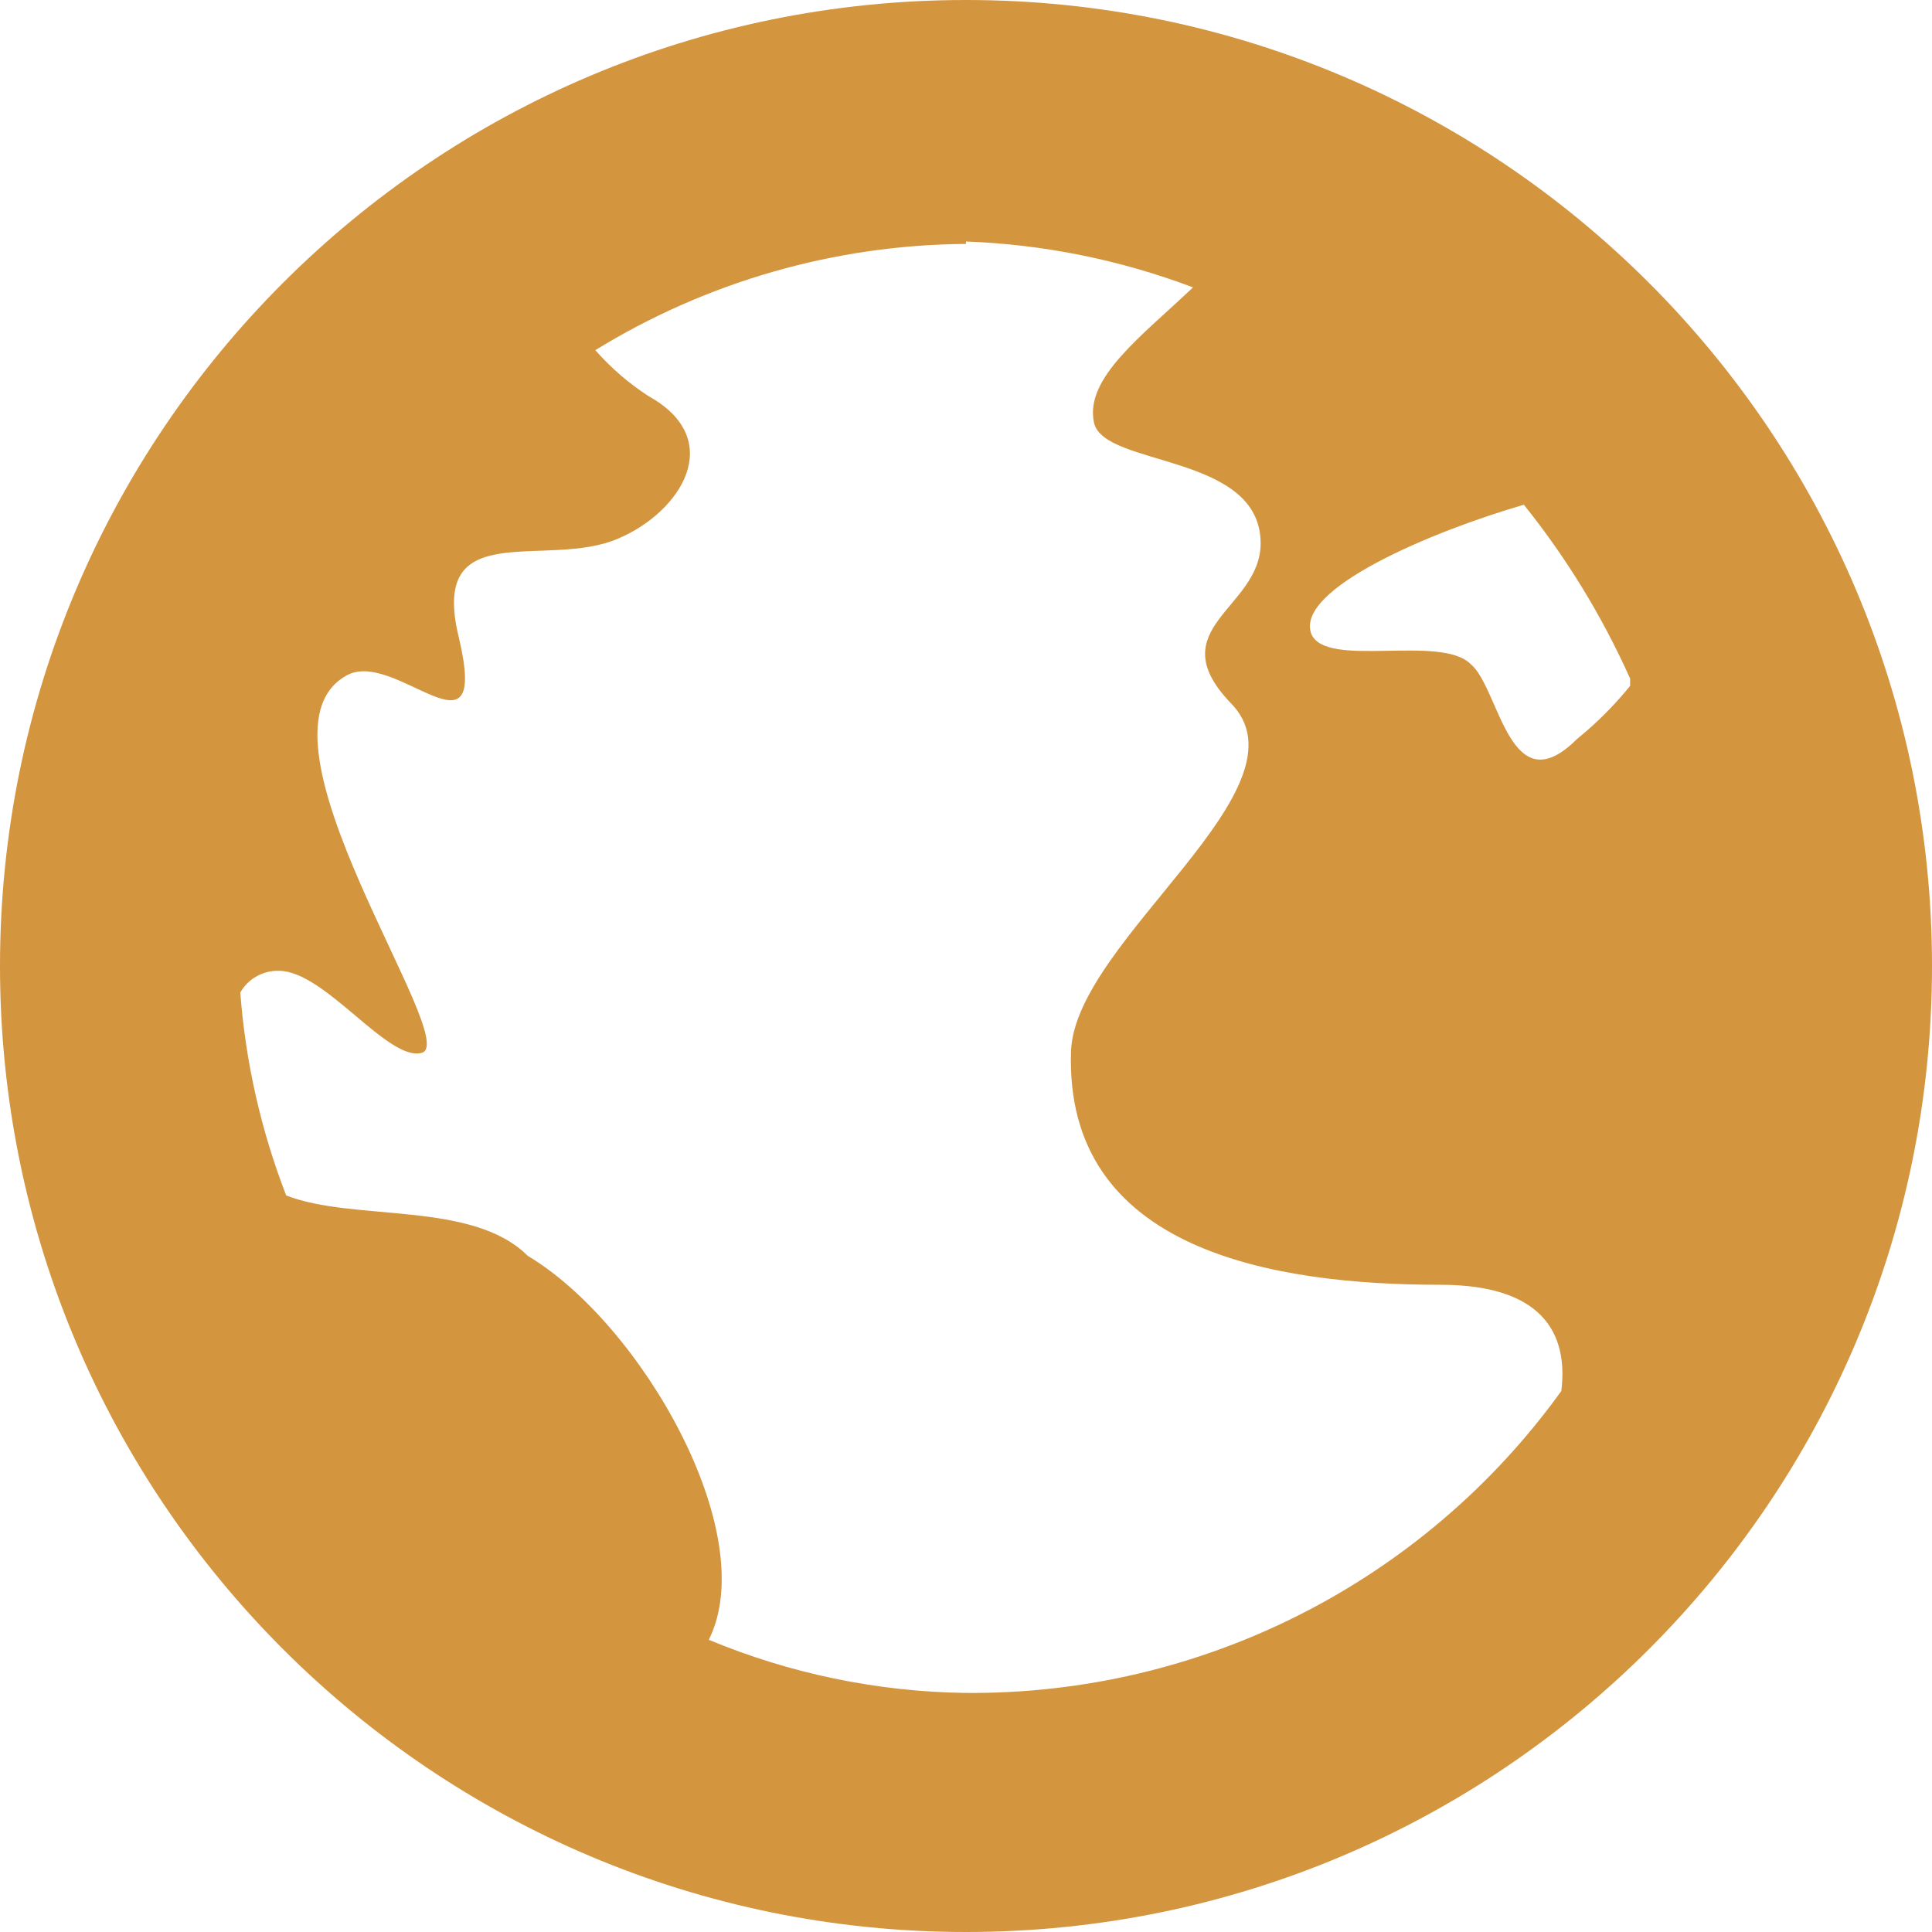
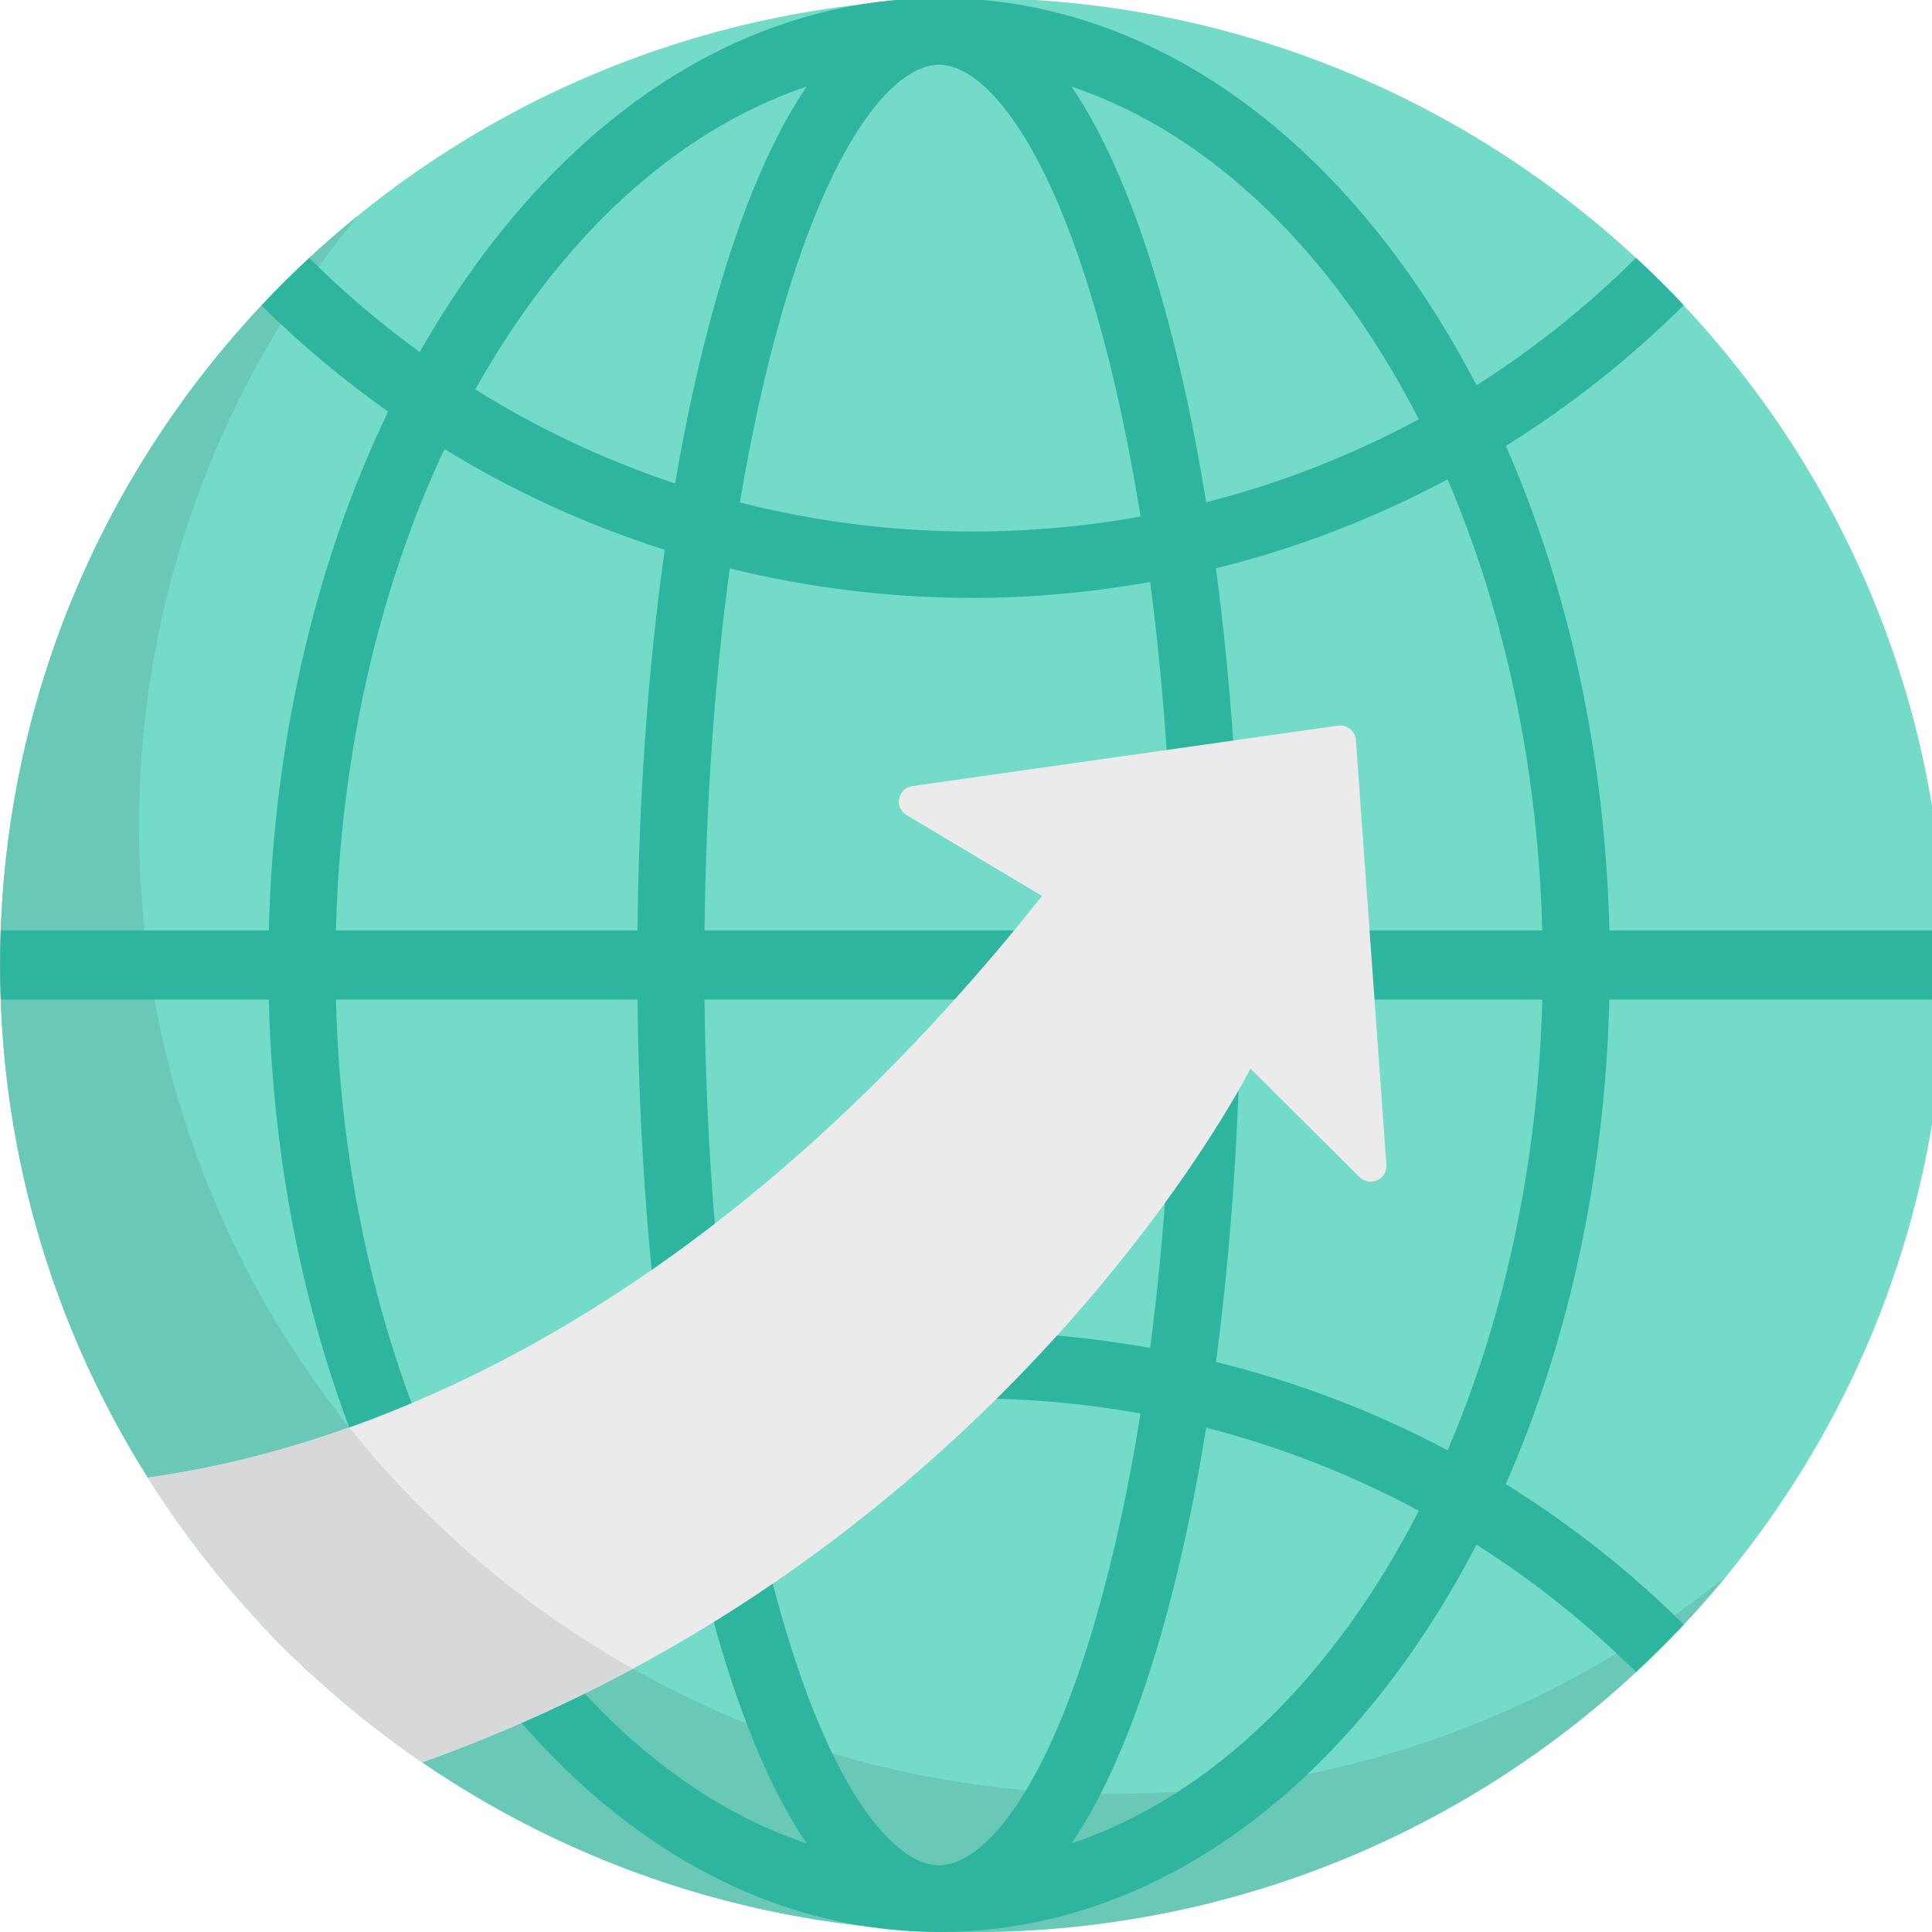
- <svg xmlns="http://www.w3.org/2000/svg" id="Layer_1" data-name="Layer 1" width="64" height="64" viewBox="0 0 64 64">
-   <defs>
-     <style>.cls-1{fill:#d4953f;}</style>
-   </defs>
-   <path class="cls-1" d="M32,0A32,32,0,1,0,64,32,32,32,0,0,0,32,0Zm0,8a23.75,23.75,0,0,1,7.52,1.52c-1.68,1.6-3.6,3-3.28,4.48s5.52,1,5.52,4c0,2.16-3.36,2.8-1,5.28,2.8,2.8-5.12,7.84-5.28,11.52-0.24,6.64,6.72,7.76,12.24,7.76,3.36,0,4.24,1.6,4,3.52a24.07,24.07,0,0,1-19.76,10,22.94,22.94,0,0,1-8.48-1.76c1.76-3.52-2.24-10.48-6-12.72-1.84-1.84-5.76-1.12-8-2a23.49,23.49,0,0,1-1.52-6.72,1.42,1.42,0,0,1,1.28-.72c1.52,0,3.6,3,4.72,2.72C15.36,34.56,8,24.4,11.44,22.4c1.6-1,4.8,3.12,3.76-1.28-1-4.08,2.88-2.24,5.28-3.28,2.08-.88,3.6-3.28,1-4.72a8.55,8.55,0,0,1-1.76-1.52A23.75,23.75,0,0,1,32,8.08V8Zm18.48,8.72A26.46,26.46,0,0,1,54,22.48v0.24a11.78,11.78,0,0,1-1.76,1.76C50,26.72,49.68,22.8,48.72,22c-1-1-4.8.16-5.28-1C42.88,19.52,47.44,17.6,50.48,16.72Z" />
+ <svg xmlns="http://www.w3.org/2000/svg" version="1.1" id="Layer_1" x="0px" y="0px" viewBox="0 0 64 64" xml:space="preserve" width="64" height="64">
+   <defs id="defs45" />
+   <ellipse style="fill:#74dbc9;stroke-width:0.125" cx="32.219" cy="31.967" id="circle2" rx="32.216" ry="32.033" />
+   <path style="fill:#6ac8b7;stroke-width:0.125" d="M 36.822,59.424 C 19.029,59.424 4.606,45.083 4.606,27.391 c 0,-7.68 2.72,-14.728 7.252,-20.246 C 4.623,13.019 0.004,21.956 0.004,31.967 c 0,17.691 14.424,32.033 32.216,32.033 10.068,0 19.057,-4.593 24.964,-11.787 -5.55,4.507 -12.638,7.211 -20.362,7.211 z" id="path4" />
+   <path style="fill:#2db59f;stroke-width:0.125" d="m 64.414,33.111 c 0.012,-0.429 0.021,-0.774 0.021,-1.144 0,-0.37 -0.009,-0.715 -0.021,-1.144 H 53.312 C 53.177,25.103 51.99,19.553 49.883,14.772 51.994,13.456 53.97,11.904 55.776,10.11 55.267,9.568 54.74,9.048 54.195,8.542 52.597,10.13 50.825,11.549 48.912,12.763 48.315,11.614 47.662,10.516 46.953,9.476 42.753,3.323 37.126,-0.066 31.108,-0.066 c -6.017,0 -11.644,3.389 -15.844,9.543 C 14.785,10.179 14.333,10.909 13.905,11.662 12.605,10.717 11.38,9.676 10.244,8.547 9.699,9.053 9.171,9.578 8.663,10.12 c 1.312,1.304 2.715,2.464 4.194,3.517 -2.433,5.033 -3.806,11.037 -3.951,17.186 H 0.025 c -0.012,0.429 -0.021,0.774 -0.021,1.144 0,0.37 0.009,0.715 0.021,1.144 H 8.905 c 0.145,6.149 1.518,12.153 3.951,17.186 -1.478,1.054 -2.882,2.224 -4.194,3.527 0.509,0.542 1.036,1.062 1.581,1.568 1.136,-1.129 2.361,-2.172 3.661,-3.117 0.428,0.753 0.881,1.481 1.36,2.183 4.2,6.154 9.827,9.542 15.844,9.542 6.017,0 11.644,-3.389 15.844,-9.543 0.71,-1.04 1.363,-2.139 1.96,-3.288 1.913,1.214 3.684,2.63 5.282,4.218 0.545,-0.506 1.072,-1.03 1.581,-1.573 -1.806,-1.794 -3.782,-3.336 -5.893,-4.652 2.107,-4.781 3.294,-10.331 3.428,-16.051 H 64.414 Z M 51.089,30.823 h -9.989 c -0.042,-4.147 -0.322,-8.258 -0.82,-11.997 2.675,-0.658 5.249,-1.653 7.671,-2.946 1.87,4.348 3.003,9.51 3.137,14.944 z M 31.108,61.791 c -1.374,0 -3.467,-2.169 -5.216,-8.257 -0.543,-1.891 -1.006,-3.99 -1.382,-6.245 2.466,-0.628 5.049,-0.962 7.709,-0.962 1.899,0 3.758,0.171 5.564,0.496 -0.39,2.432 -0.878,4.69 -1.459,6.71 -1.749,6.088 -3.841,8.257 -5.216,8.257 z m 1.111,-17.673 c -2.747,0 -5.443,0.349 -8.044,0.987 C 23.668,41.387 23.381,37.259 23.338,33.111 h 15.54 c -0.041,4.004 -0.307,7.944 -0.777,11.539 -1.922,-0.338 -3.889,-0.532 -5.882,-0.532 z M 23.338,30.823 c 0.043,-4.147 0.329,-8.275 0.837,-11.993 2.6,0.638 5.296,0.977 8.044,0.977 1.993,0 3.959,-0.189 5.882,-0.528 0.47,3.594 0.736,7.54 0.777,11.544 H 23.338 Z M 31.108,2.144 c 1.374,0 3.467,2.169 5.216,8.257 0.581,2.02 1.069,4.278 1.459,6.71 -1.806,0.326 -3.665,0.496 -5.564,0.496 -2.66,0 -5.243,-0.334 -7.709,-0.962 0.377,-2.255 0.839,-4.354 1.382,-6.245 1.749,-6.088 3.841,-8.257 5.216,-8.257 z M 47,13.888 C 44.798,15.075 42.436,16.006 39.956,16.639 39.556,14.164 39.055,11.862 38.461,9.795 37.61,6.832 36.613,4.513 35.498,2.87 c 4.653,1.56 8.697,5.547 11.502,11.018 z M 26.719,2.87 C 25.604,4.513 24.607,6.832 23.756,9.795 23.212,11.687 22.747,13.777 22.364,16.016 20.022,15.236 17.803,14.185 15.745,12.902 18.518,7.938 22.351,4.335 26.719,2.87 Z M 14.723,14.875 c 2.292,1.411 4.739,2.523 7.296,3.337 -0.549,3.904 -0.858,8.178 -0.902,12.611 h -9.989 c 0.145,-5.863 1.454,-11.391 3.595,-15.949 z m -3.595,18.236 h 9.989 c 0.044,4.433 0.354,8.698 0.902,12.602 -2.558,0.814 -5.005,1.946 -7.296,3.357 C 12.581,44.512 11.273,38.975 11.128,33.111 Z m 4.617,17.922 c 2.058,-1.283 4.277,-2.334 6.62,-3.114 0.382,2.239 0.848,4.329 1.392,6.221 0.851,2.962 1.848,5.281 2.963,6.925 C 22.351,59.6 18.518,55.997 15.744,51.033 Z m 19.753,10.032 c 1.115,-1.644 2.112,-3.963 2.963,-6.925 0.594,-2.067 1.095,-4.369 1.496,-6.845 2.48,0.634 4.841,1.564 7.043,2.752 -2.805,5.472 -6.849,9.458 -11.502,11.018 z M 47.952,48.045 c -2.422,-1.293 -4.996,-2.269 -7.671,-2.927 0.497,-3.739 0.778,-7.86 0.82,-12.007 h 9.989 c -0.135,5.434 -1.268,10.586 -3.137,14.934 z" id="path6" />
+   <path style="fill:#ebebec;stroke-width:0.125" d="M 13.986,58.377 C 10.347,55.888 7.248,52.675 4.899,48.947 11.245,48.07 22.883,44.337 34.52,29.679 l -4.49,-2.679 c -0.422,-0.252 -0.292,-0.891 0.195,-0.96 l 14.095,-2.002 c 0.3,-0.043 0.574,0.177 0.595,0.478 l 1.011,14.07 c 0.034,0.48 -0.549,0.745 -0.891,0.405 l -3.611,-3.591 c -1.26e-4,0 -8.089,16.079 -27.438,22.978 z" id="path8" />
+   <path style="fill:#d7d8d9;stroke-width:0.125" d="m 11.572,47.285 c -2.579,0.919 -4.845,1.409 -6.673,1.662 2.349,3.728 5.447,6.941 9.087,9.43 2.514,-0.896 4.835,-1.948 6.976,-3.099 -3.626,-2.043 -6.815,-4.765 -9.39,-7.993 z" id="path10" />
+   <g id="g12" transform="translate(0,-448)">
+ </g>
+   <g id="g14" transform="translate(0,-448)">
+ </g>
+   <g id="g16" transform="translate(0,-448)">
+ </g>
+   <g id="g18" transform="translate(0,-448)">
+ </g>
+   <g id="g20" transform="translate(0,-448)">
+ </g>
+   <g id="g22" transform="translate(0,-448)">
+ </g>
+   <g id="g24" transform="translate(0,-448)">
+ </g>
+   <g id="g26" transform="translate(0,-448)">
+ </g>
+   <g id="g28" transform="translate(0,-448)">
+ </g>
+   <g id="g30" transform="translate(0,-448)">
+ </g>
+   <g id="g32" transform="translate(0,-448)">
+ </g>
+   <g id="g34" transform="translate(0,-448)">
+ </g>
+   <g id="g36" transform="translate(0,-448)">
+ </g>
+   <g id="g38" transform="translate(0,-448)">
+ </g>
+   <g id="g40" transform="translate(0,-448)">
+ </g>
</svg>
